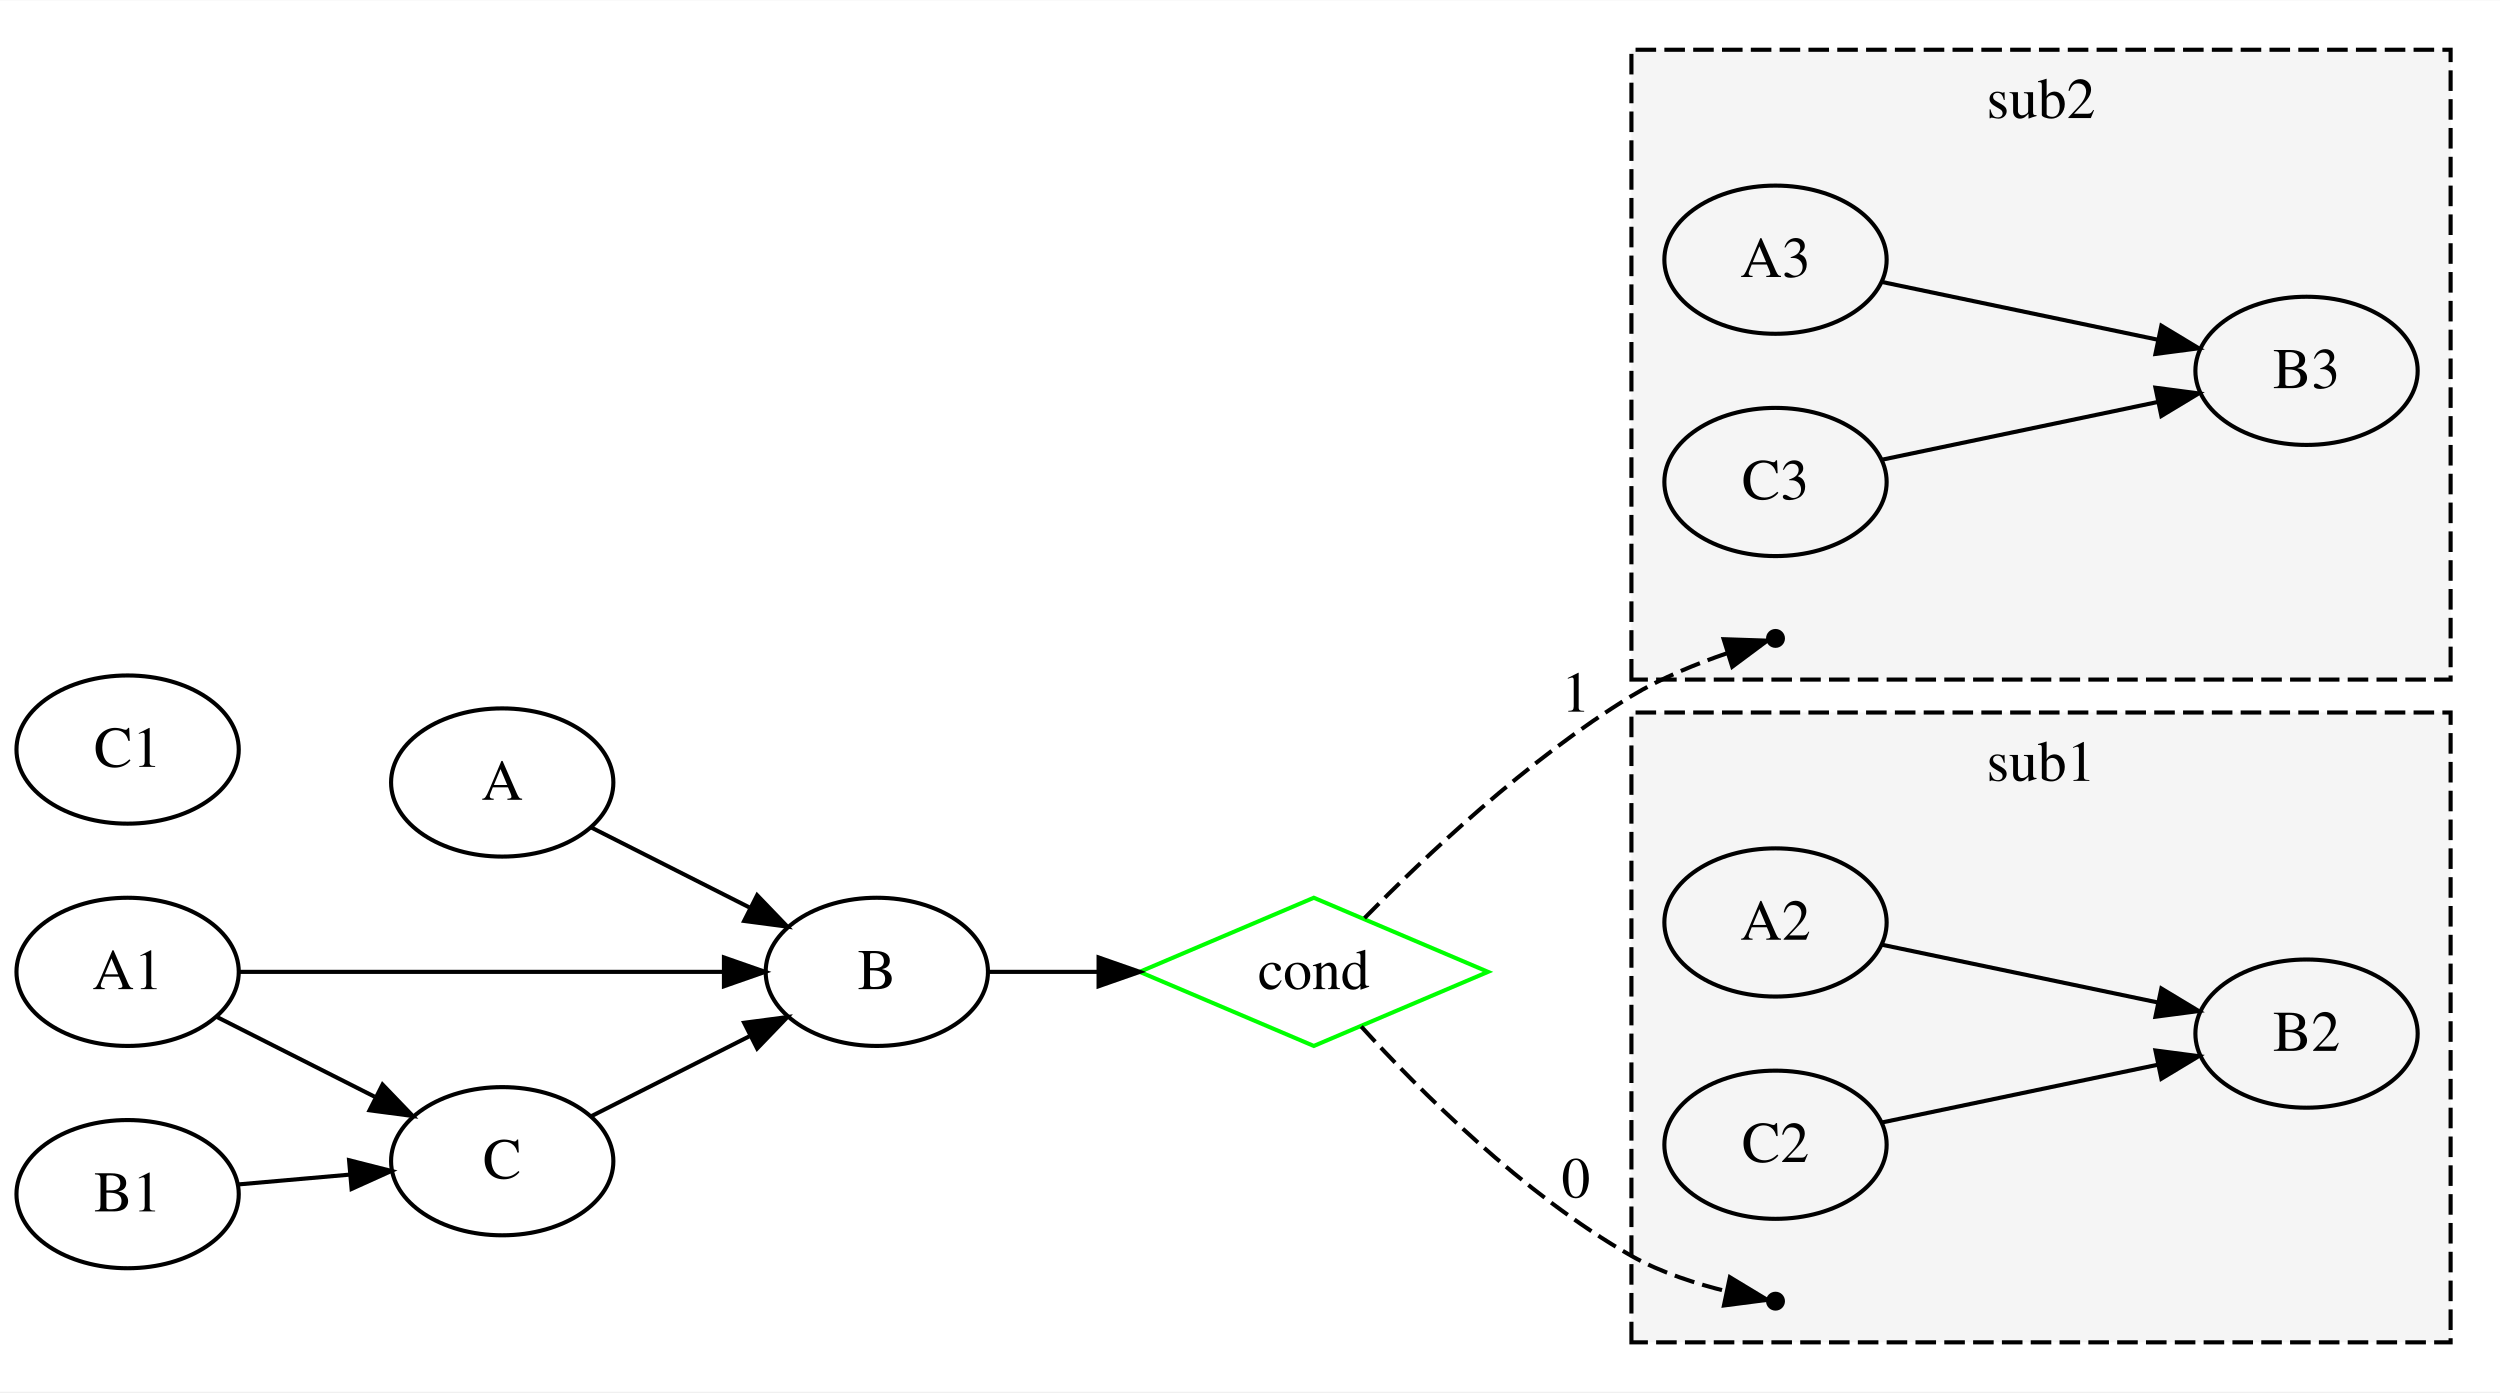
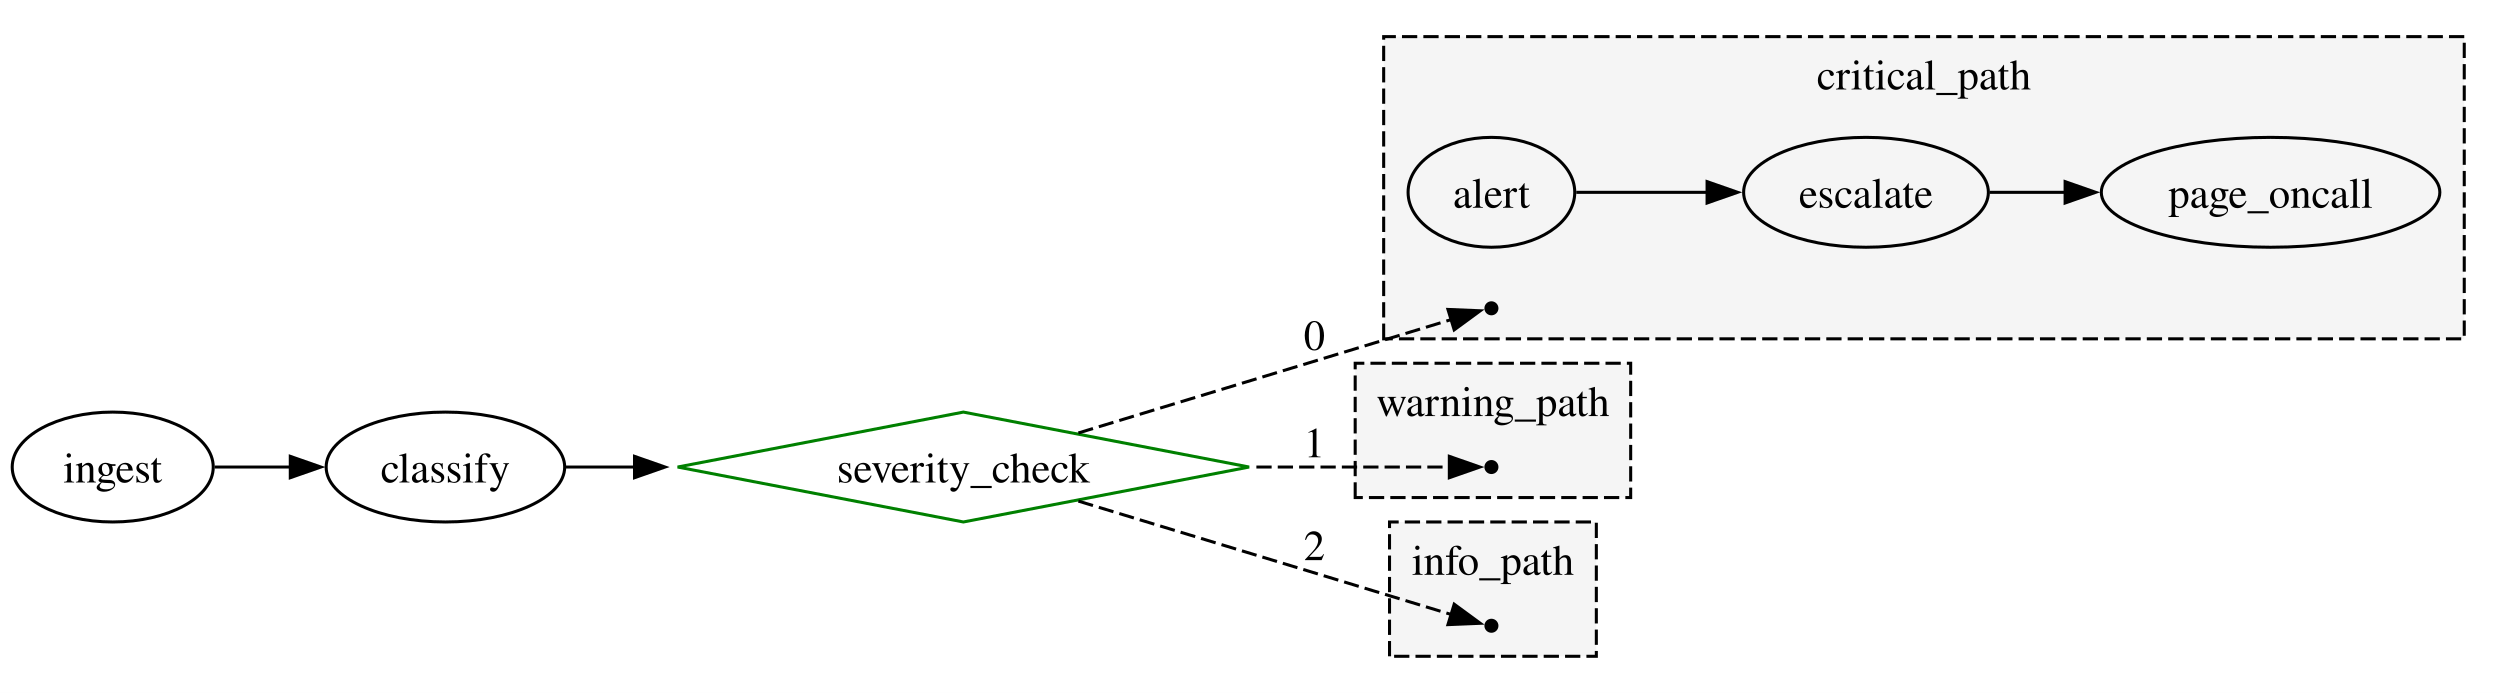
- <svg xmlns="http://www.w3.org/2000/svg" width="607pt" height="338pt" viewBox="0.00 0.00 607.31 338.00">
-   <g id="graph0" class="graph" transform="scale(1 1) rotate(0) translate(4 334)">
-     <polygon fill="#ffffff" stroke="transparent" points="-4,4 -4,-334 603.312,-334 603.312,4 -4,4" />
+ <svg xmlns="http://www.w3.org/2000/svg" width="819pt" height="227pt" viewBox="0.00 0.00 819.00 227.00">
+   <g id="graph0" class="graph" transform="scale(1 1) rotate(0) translate(4 223)">
+     <polygon fill="white" stroke="none" points="-4,4 -4,-223 815.29,-223 815.29,4 -4,4" />
    <g id="clust1" class="cluster">
-       <polygon fill="#f5f5f5" stroke="#000000" stroke-dasharray="5,2" points="392.312,-169 392.312,-322 591.312,-322 591.312,-169 392.312,-169" />
-       <text text-anchor="middle" x="491.812" y="-305.4" font-family="Times,serif" font-size="14.00" fill="#000000">sub2</text>
+       <polygon fill="#f5f5f5" stroke="black" stroke-dasharray="5,2" points="449.29,-112 449.29,-211 803.29,-211 803.29,-112 449.29,-112" />
+       <text xml:space="preserve" text-anchor="middle" x="626.29" y="-193.7" font-family="Times,serif" font-size="14.00">critical_path</text>
    </g>
    <g id="clust2" class="cluster">
-       <polygon fill="#f5f5f5" stroke="#000000" stroke-dasharray="5,2" points="392.312,-8 392.312,-161 591.312,-161 591.312,-8 392.312,-8" />
-       <text text-anchor="middle" x="491.812" y="-144.4" font-family="Times,serif" font-size="14.00" fill="#000000">sub1</text>
+       <polygon fill="#f5f5f5" stroke="black" stroke-dasharray="5,2" points="439.96,-60 439.96,-104 530.21,-104 530.21,-60 439.96,-60" />
+       <text xml:space="preserve" text-anchor="middle" x="485.09" y="-86.7" font-family="Times,serif" font-size="14.00">warning_path</text>
+     </g>
+     <g id="clust3" class="cluster">
+       <polygon fill="#f5f5f5" stroke="black" stroke-dasharray="5,2" points="451.21,-8 451.21,-52 518.96,-52 518.96,-8 451.21,-8" />
+       <text xml:space="preserve" text-anchor="middle" x="485.09" y="-34.7" font-family="Times,serif" font-size="14.00">info_path</text>
    </g>
    <g id="node1" class="node">
-       <ellipse fill="none" stroke="#000000" cx="427.312" cy="-271" rx="27" ry="18" />
-       <text text-anchor="middle" x="427.312" y="-266.8" font-family="Times,serif" font-size="14.00" fill="#000000">A3</text>
+       <ellipse fill="none" stroke="black" cx="32.93" cy="-70" rx="32.93" ry="18" />
+       <text xml:space="preserve" text-anchor="middle" x="32.93" y="-64.95" font-family="Times,serif" font-size="14.00">ingest</text>
    </g>
    <g id="node2" class="node">
-       <ellipse fill="none" stroke="#000000" cx="556.312" cy="-244" rx="27" ry="18" />
-       <text text-anchor="middle" x="556.312" y="-239.8" font-family="Times,serif" font-size="14.00" fill="#000000">B3</text>
+       <ellipse fill="none" stroke="black" cx="141.92" cy="-70" rx="39.07" ry="18" />
+       <text xml:space="preserve" text-anchor="middle" x="141.92" y="-64.95" font-family="Times,serif" font-size="14.00">classify</text>
    </g>
    <g id="edge1" class="edge">
-       <path fill="none" stroke="#000000" d="M453.107,-265.601C472.315,-261.581 498.792,-256.039 520.118,-251.575" />
-       <polygon fill="#000000" stroke="#000000" points="521.048,-254.957 530.119,-249.482 519.614,-248.105 521.048,-254.957" />
+       <path fill="none" stroke="black" d="M66.32,-70C74.18,-70 82.77,-70 91.24,-70" />
+       <polygon fill="black" stroke="black" points="91.1,-73.5 101.1,-70 91.1,-66.5 91.1,-73.5" />
    </g>
    <g id="node3" class="node">
-       <ellipse fill="none" stroke="#000000" cx="427.312" cy="-217" rx="27" ry="18" />
-       <text text-anchor="middle" x="427.312" y="-212.8" font-family="Times,serif" font-size="14.00" fill="#000000">C3</text>
+       <polygon fill="none" stroke="green" points="311.6,-88 217.99,-70 311.6,-52 405.21,-70 311.6,-88" />
+       <text xml:space="preserve" text-anchor="middle" x="311.6" y="-64.95" font-family="Times,serif" font-size="14.00">severity_check</text>
    </g>
    <g id="edge2" class="edge">
-       <path fill="none" stroke="#000000" d="M453.107,-222.399C472.315,-226.419 498.792,-231.961 520.118,-236.425" />
-       <polygon fill="#000000" stroke="#000000" points="519.614,-239.895 530.119,-238.518 521.048,-233.043 519.614,-239.895" />
+       <path fill="none" stroke="black" d="M181.39,-70C188.42,-70 196.06,-70 204,-70" />
+       <polygon fill="black" stroke="black" points="203.87,-73.5 213.87,-70 203.87,-66.5 203.87,-73.5" />
    </g>
    <g id="node4" class="node">
-       <ellipse fill="#000000" stroke="#000000" cx="427.312" cy="-179" rx="1.8" ry="1.8" />
+       <ellipse fill="black" stroke="black" cx="484.59" cy="-122" rx="1.8" ry="1.8" />
+     </g>
+     <g id="edge3" class="edge">
+       <path fill="none" stroke="black" stroke-dasharray="5,2" d="M349.28,-81.16C387.96,-92.92 446.69,-110.78 471.67,-118.38" />
+       <polygon fill="black" stroke="black" points="470.35,-121.63 480.93,-121.19 472.39,-114.93 470.35,-121.63" />
+       <text xml:space="preserve" text-anchor="middle" x="426.59" y="-108.38" font-family="Times,serif" font-size="14.00">0</text>
    </g>
    <g id="node5" class="node">
-       <ellipse fill="none" stroke="#000000" cx="427.312" cy="-110" rx="27" ry="18" />
-       <text text-anchor="middle" x="427.312" y="-105.8" font-family="Times,serif" font-size="14.00" fill="#000000">A2</text>
+       <ellipse fill="black" stroke="black" cx="484.59" cy="-70" rx="1.8" ry="1.8" />
+     </g>
+     <g id="edge4" class="edge">
+       <path fill="none" stroke="black" stroke-dasharray="5,2" d="M407.59,-70C432.79,-70 456.87,-70 470.94,-70" />
+       <polygon fill="black" stroke="black" points="470.8,-73.5 480.8,-70 470.8,-66.5 470.8,-73.5" />
+       <text xml:space="preserve" text-anchor="middle" x="426.59" y="-73.2" font-family="Times,serif" font-size="14.00">1</text>
    </g>
    <g id="node6" class="node">
-       <ellipse fill="none" stroke="#000000" cx="556.312" cy="-83" rx="27" ry="18" />
-       <text text-anchor="middle" x="556.312" y="-78.8" font-family="Times,serif" font-size="14.00" fill="#000000">B2</text>
+       <ellipse fill="black" stroke="black" cx="484.59" cy="-18" rx="1.8" ry="1.8" />
    </g>
-     <g id="edge3" class="edge">
-       <path fill="none" stroke="#000000" d="M453.107,-104.601C472.315,-100.581 498.792,-95.039 520.118,-90.575" />
-       <polygon fill="#000000" stroke="#000000" points="521.048,-93.957 530.119,-88.482 519.614,-87.105 521.048,-93.957" />
+     <g id="edge5" class="edge">
+       <path fill="none" stroke="black" stroke-dasharray="5,2" d="M349.28,-58.84C387.96,-47.08 446.69,-29.22 471.67,-21.62" />
+       <polygon fill="black" stroke="black" points="472.39,-25.07 480.93,-18.81 470.35,-18.37 472.39,-25.07" />
+       <text xml:space="preserve" text-anchor="middle" x="426.59" y="-39.5" font-family="Times,serif" font-size="14.00">2</text>
    </g>
    <g id="node7" class="node">
-       <ellipse fill="none" stroke="#000000" cx="427.312" cy="-56" rx="27" ry="18" />
-       <text text-anchor="middle" x="427.312" y="-51.8" font-family="Times,serif" font-size="14.00" fill="#000000">C2</text>
-     </g>
-     <g id="edge4" class="edge">
-       <path fill="none" stroke="#000000" d="M453.107,-61.399C472.315,-65.419 498.792,-70.961 520.118,-75.425" />
-       <polygon fill="#000000" stroke="#000000" points="519.614,-78.895 530.119,-77.518 521.048,-72.043 519.614,-78.895" />
+       <ellipse fill="none" stroke="black" cx="484.59" cy="-160" rx="27.3" ry="18" />
+       <text xml:space="preserve" text-anchor="middle" x="484.59" y="-154.95" font-family="Times,serif" font-size="14.00">alert</text>
    </g>
    <g id="node8" class="node">
-       <ellipse fill="#000000" stroke="#000000" cx="427.312" cy="-18" rx="1.8" ry="1.8" />
+       <ellipse fill="none" stroke="black" cx="607.3" cy="-160" rx="40.09" ry="18" />
+       <text xml:space="preserve" text-anchor="middle" x="607.3" y="-154.95" font-family="Times,serif" font-size="14.00">escalate</text>
+     </g>
+     <g id="edge6" class="edge">
+       <path fill="none" stroke="black" d="M512.38,-160C525.11,-160 540.76,-160 555.61,-160" />
+       <polygon fill="black" stroke="black" points="555.24,-163.5 565.24,-160 555.24,-156.5 555.24,-163.5" />
    </g>
    <g id="node9" class="node">
-       <ellipse fill="none" stroke="#000000" cx="118" cy="-144" rx="27" ry="18" />
-       <text text-anchor="middle" x="118" y="-139.8" font-family="Times,serif" font-size="14.00" fill="#000000">A</text>
-     </g>
-     <g id="node10" class="node">
-       <ellipse fill="none" stroke="#000000" cx="209" cy="-98" rx="27" ry="18" />
-       <text text-anchor="middle" x="209" y="-93.8" font-family="Times,serif" font-size="14.00" fill="#000000">B</text>
-     </g>
-     <g id="edge5" class="edge">
-       <path fill="none" stroke="#000000" d="M139.566,-133.099C151.042,-127.298 165.357,-120.061 178.003,-113.669" />
-       <polygon fill="#000000" stroke="#000000" points="179.928,-116.618 187.274,-108.983 176.77,-110.37 179.928,-116.618" />
-     </g>
-     <g id="node11" class="node">
-       <polygon fill="none" stroke="#00ff00" points="315.156,-116 272.844,-98 315.156,-80 357.468,-98 315.156,-116" />
-       <text text-anchor="middle" x="315.156" y="-93.8" font-family="Times,serif" font-size="14.00" fill="#000000">cond</text>
-     </g>
-     <g id="edge6" class="edge">
-       <path fill="none" stroke="#000000" d="M236.062,-98C244.273,-98 253.586,-98 262.868,-98" />
-       <polygon fill="#000000" stroke="#000000" points="262.873,-101.5 272.873,-98 262.873,-94.5 262.873,-101.5" />
-     </g>
-     <g id="edge12" class="edge">
-       <path fill="none" stroke="#000000" stroke-dasharray="5,2" d="M327.477,-111.069C341.892,-125.76 367.02,-149.57 392.312,-165 399.575,-169.431 408.487,-172.972 415.5,-175.384" />
-       <polygon fill="#000000" stroke="#000000" points="414.718,-178.807 425.307,-178.456 416.81,-172.127 414.718,-178.807" />
-       <text text-anchor="middle" x="378.812" y="-161.2" font-family="Times,serif" font-size="14.00" fill="#000000">1</text>
-     </g>
-     <g id="edge11" class="edge">
-       <path fill="none" stroke="#000000" stroke-dasharray="5,2" d="M326.685,-84.711C340.743,-69.275 365.912,-44.013 392.312,-29 399.509,-24.907 408.422,-22.134 415.453,-20.396" />
-       <polygon fill="#000000" stroke="#000000" points="416.232,-23.809 425.296,-18.324 414.79,-16.959 416.232,-23.809" />
-       <text text-anchor="middle" x="378.812" y="-43.2" font-family="Times,serif" font-size="14.00" fill="#000000">0</text>
-     </g>
-     <g id="node12" class="node">
-       <ellipse fill="none" stroke="#000000" cx="118" cy="-52" rx="27" ry="18" />
-       <text text-anchor="middle" x="118" y="-47.8" font-family="Times,serif" font-size="14.00" fill="#000000">C</text>
+       <ellipse fill="none" stroke="black" cx="739.84" cy="-160" rx="55.45" ry="18" />
+       <text xml:space="preserve" text-anchor="middle" x="739.84" y="-154.95" font-family="Times,serif" font-size="14.00">page_oncall</text>
    </g>
    <g id="edge7" class="edge">
-       <path fill="none" stroke="#000000" d="M139.566,-62.901C151.042,-68.702 165.357,-75.939 178.003,-82.331" />
-       <polygon fill="#000000" stroke="#000000" points="176.77,-85.63 187.274,-87.017 179.928,-79.382 176.77,-85.63" />
-     </g>
-     <g id="node13" class="node">
-       <ellipse fill="none" stroke="#000000" cx="27" cy="-98" rx="27" ry="18" />
-       <text text-anchor="middle" x="27" y="-93.8" font-family="Times,serif" font-size="14.00" fill="#000000">A1</text>
-     </g>
-     <g id="edge8" class="edge">
-       <path fill="none" stroke="#000000" d="M54.247,-98C85.431,-98 136.688,-98 171.596,-98" />
-       <polygon fill="#000000" stroke="#000000" points="171.864,-101.5 181.864,-98 171.864,-94.5 171.864,-101.5" />
-     </g>
-     <g id="edge9" class="edge">
-       <path fill="none" stroke="#000000" d="M48.566,-87.099C60.041,-81.298 74.357,-74.061 87.003,-67.669" />
-       <polygon fill="#000000" stroke="#000000" points="88.928,-70.618 96.274,-62.983 85.77,-64.37 88.928,-70.618" />
-     </g>
-     <g id="node14" class="node">
-       <ellipse fill="none" stroke="#000000" cx="27" cy="-44" rx="27" ry="18" />
-       <text text-anchor="middle" x="27" y="-39.8" font-family="Times,serif" font-size="14.00" fill="#000000">B1</text>
-     </g>
-     <g id="edge10" class="edge">
-       <path fill="none" stroke="#000000" d="M53.811,-46.357C62.343,-47.107 71.937,-47.95 81.055,-48.752" />
-       <polygon fill="#000000" stroke="#000000" points="80.798,-52.243 91.066,-49.632 81.411,-45.27 80.798,-52.243" />
-     </g>
-     <g id="node15" class="node">
-       <ellipse fill="none" stroke="#000000" cx="27" cy="-152" rx="27" ry="18" />
-       <text text-anchor="middle" x="27" y="-147.8" font-family="Times,serif" font-size="14.00" fill="#000000">C1</text>
+       <path fill="none" stroke="black" d="M647.82,-160C655.67,-160 664.1,-160 672.55,-160" />
+       <polygon fill="black" stroke="black" points="672.53,-163.5 682.53,-160 672.53,-156.5 672.53,-163.5" />
    </g>
  </g>
</svg>
